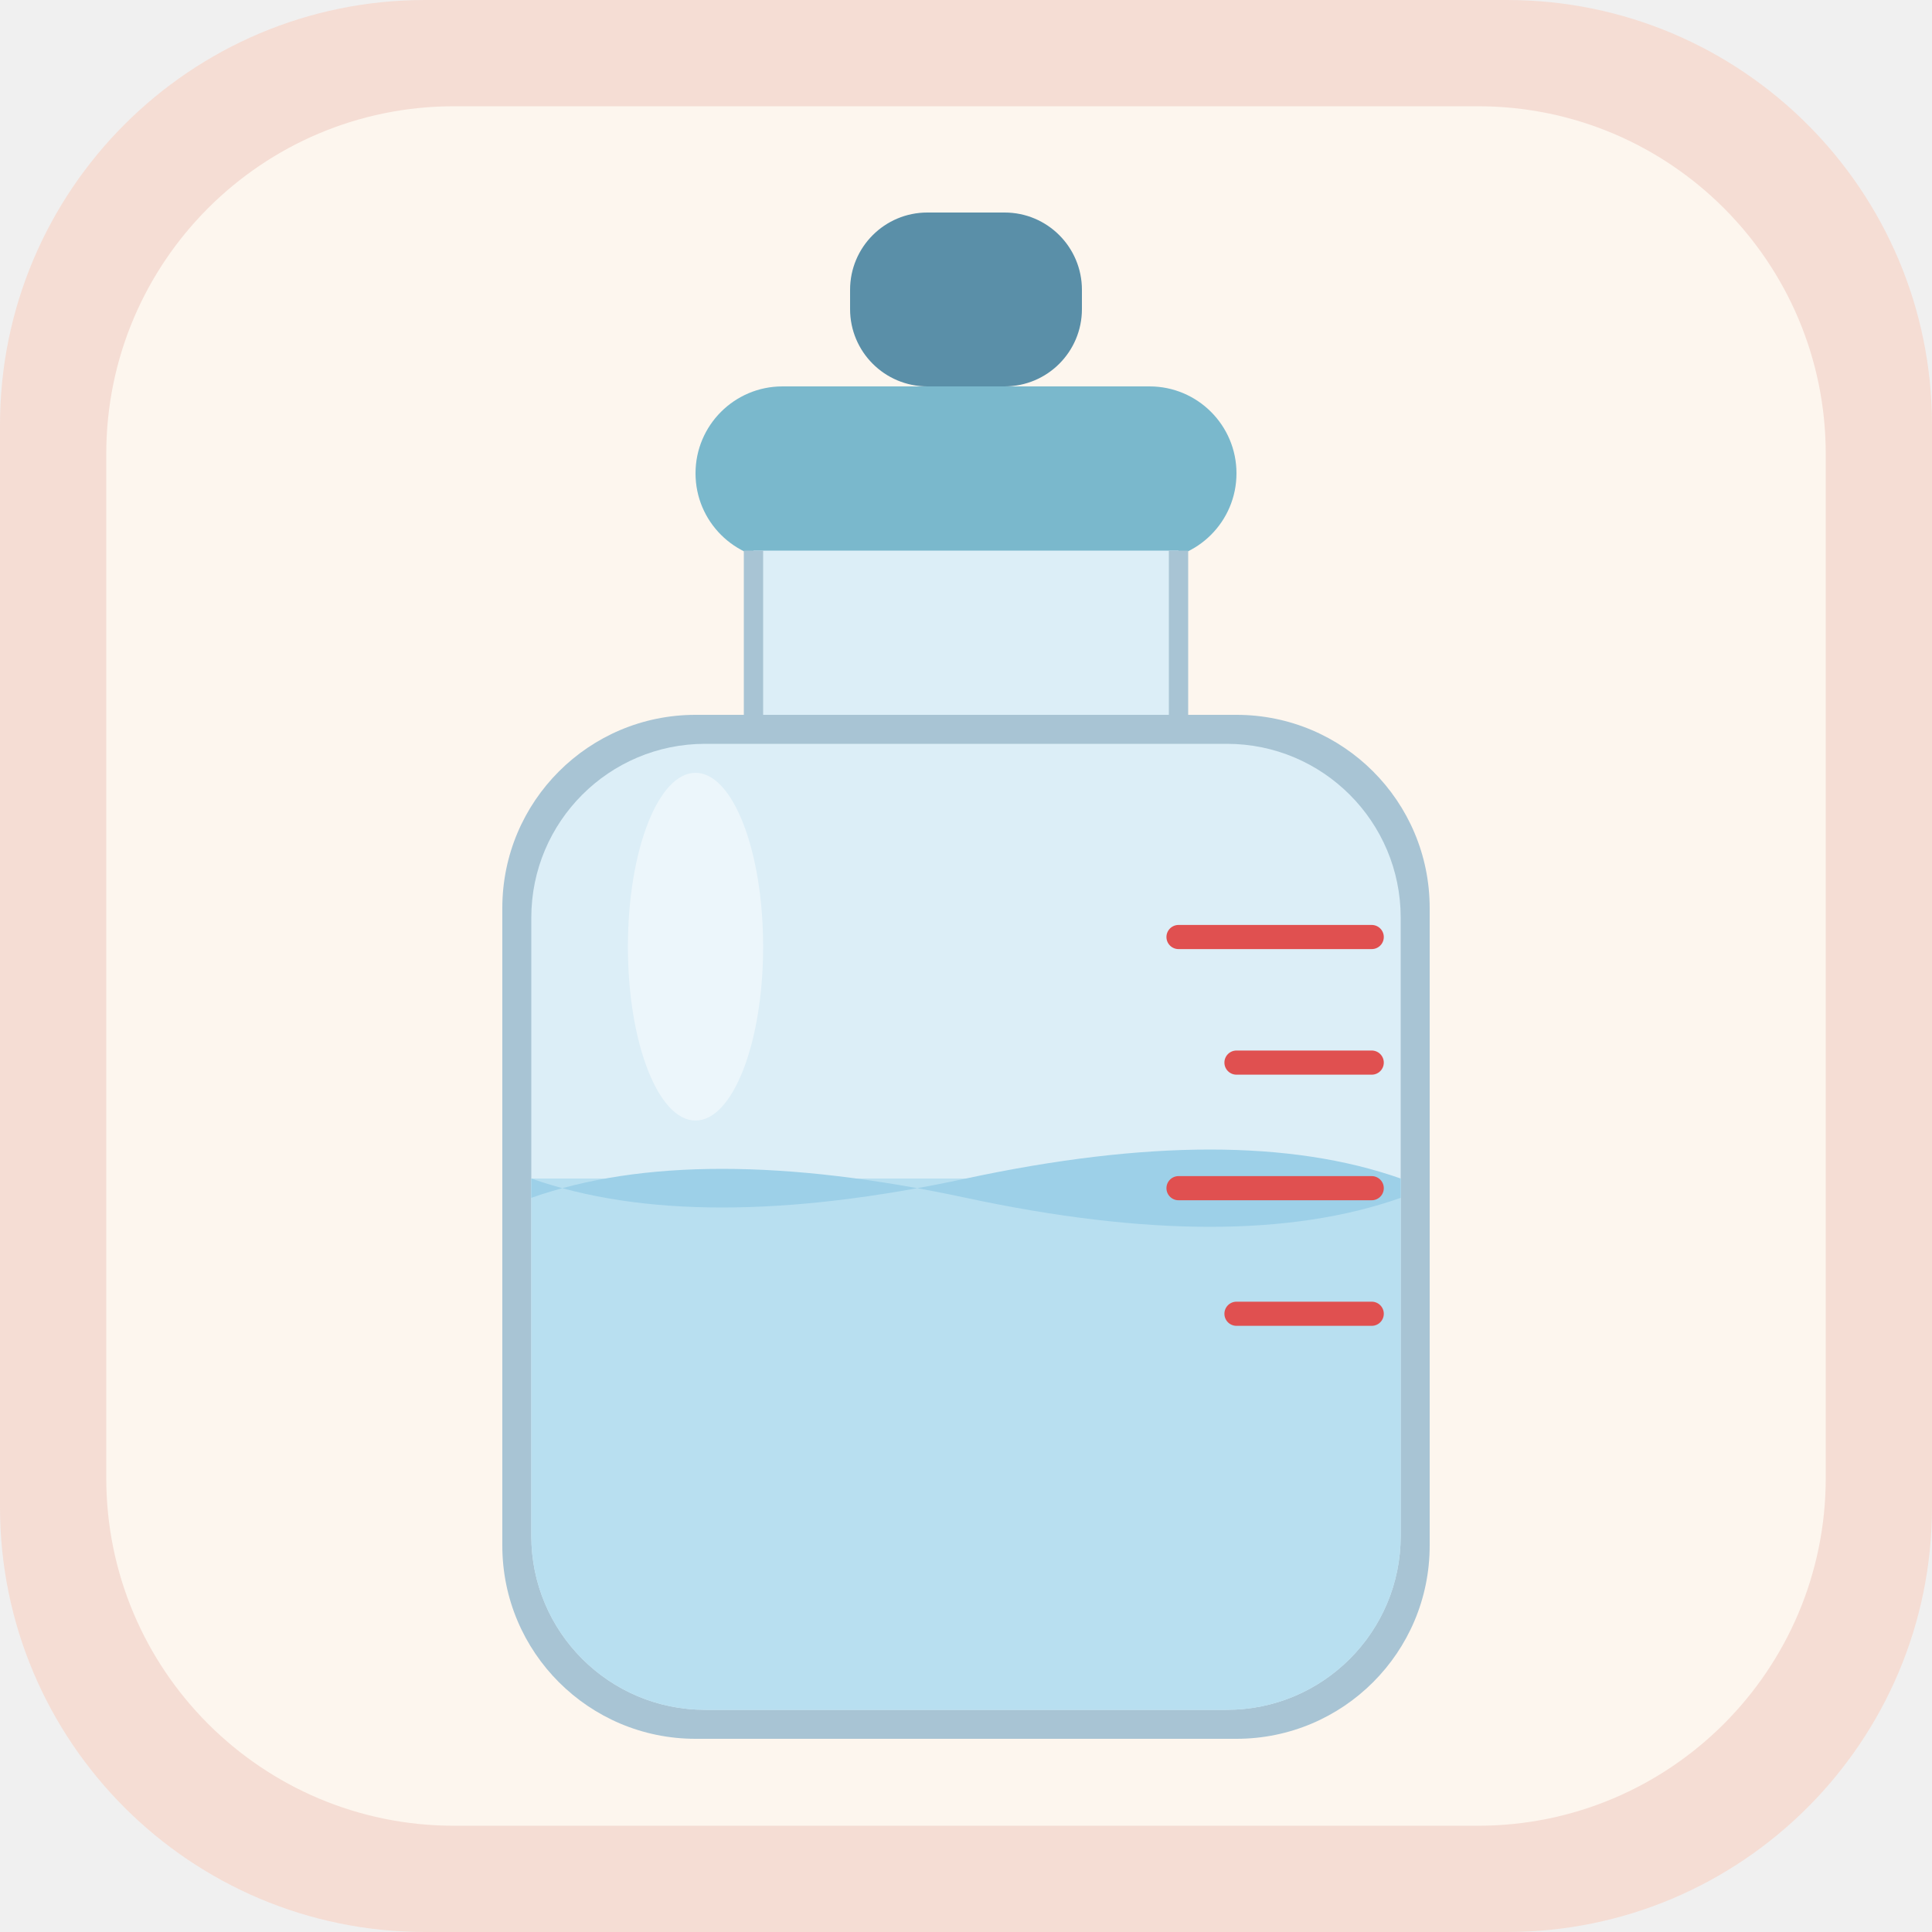
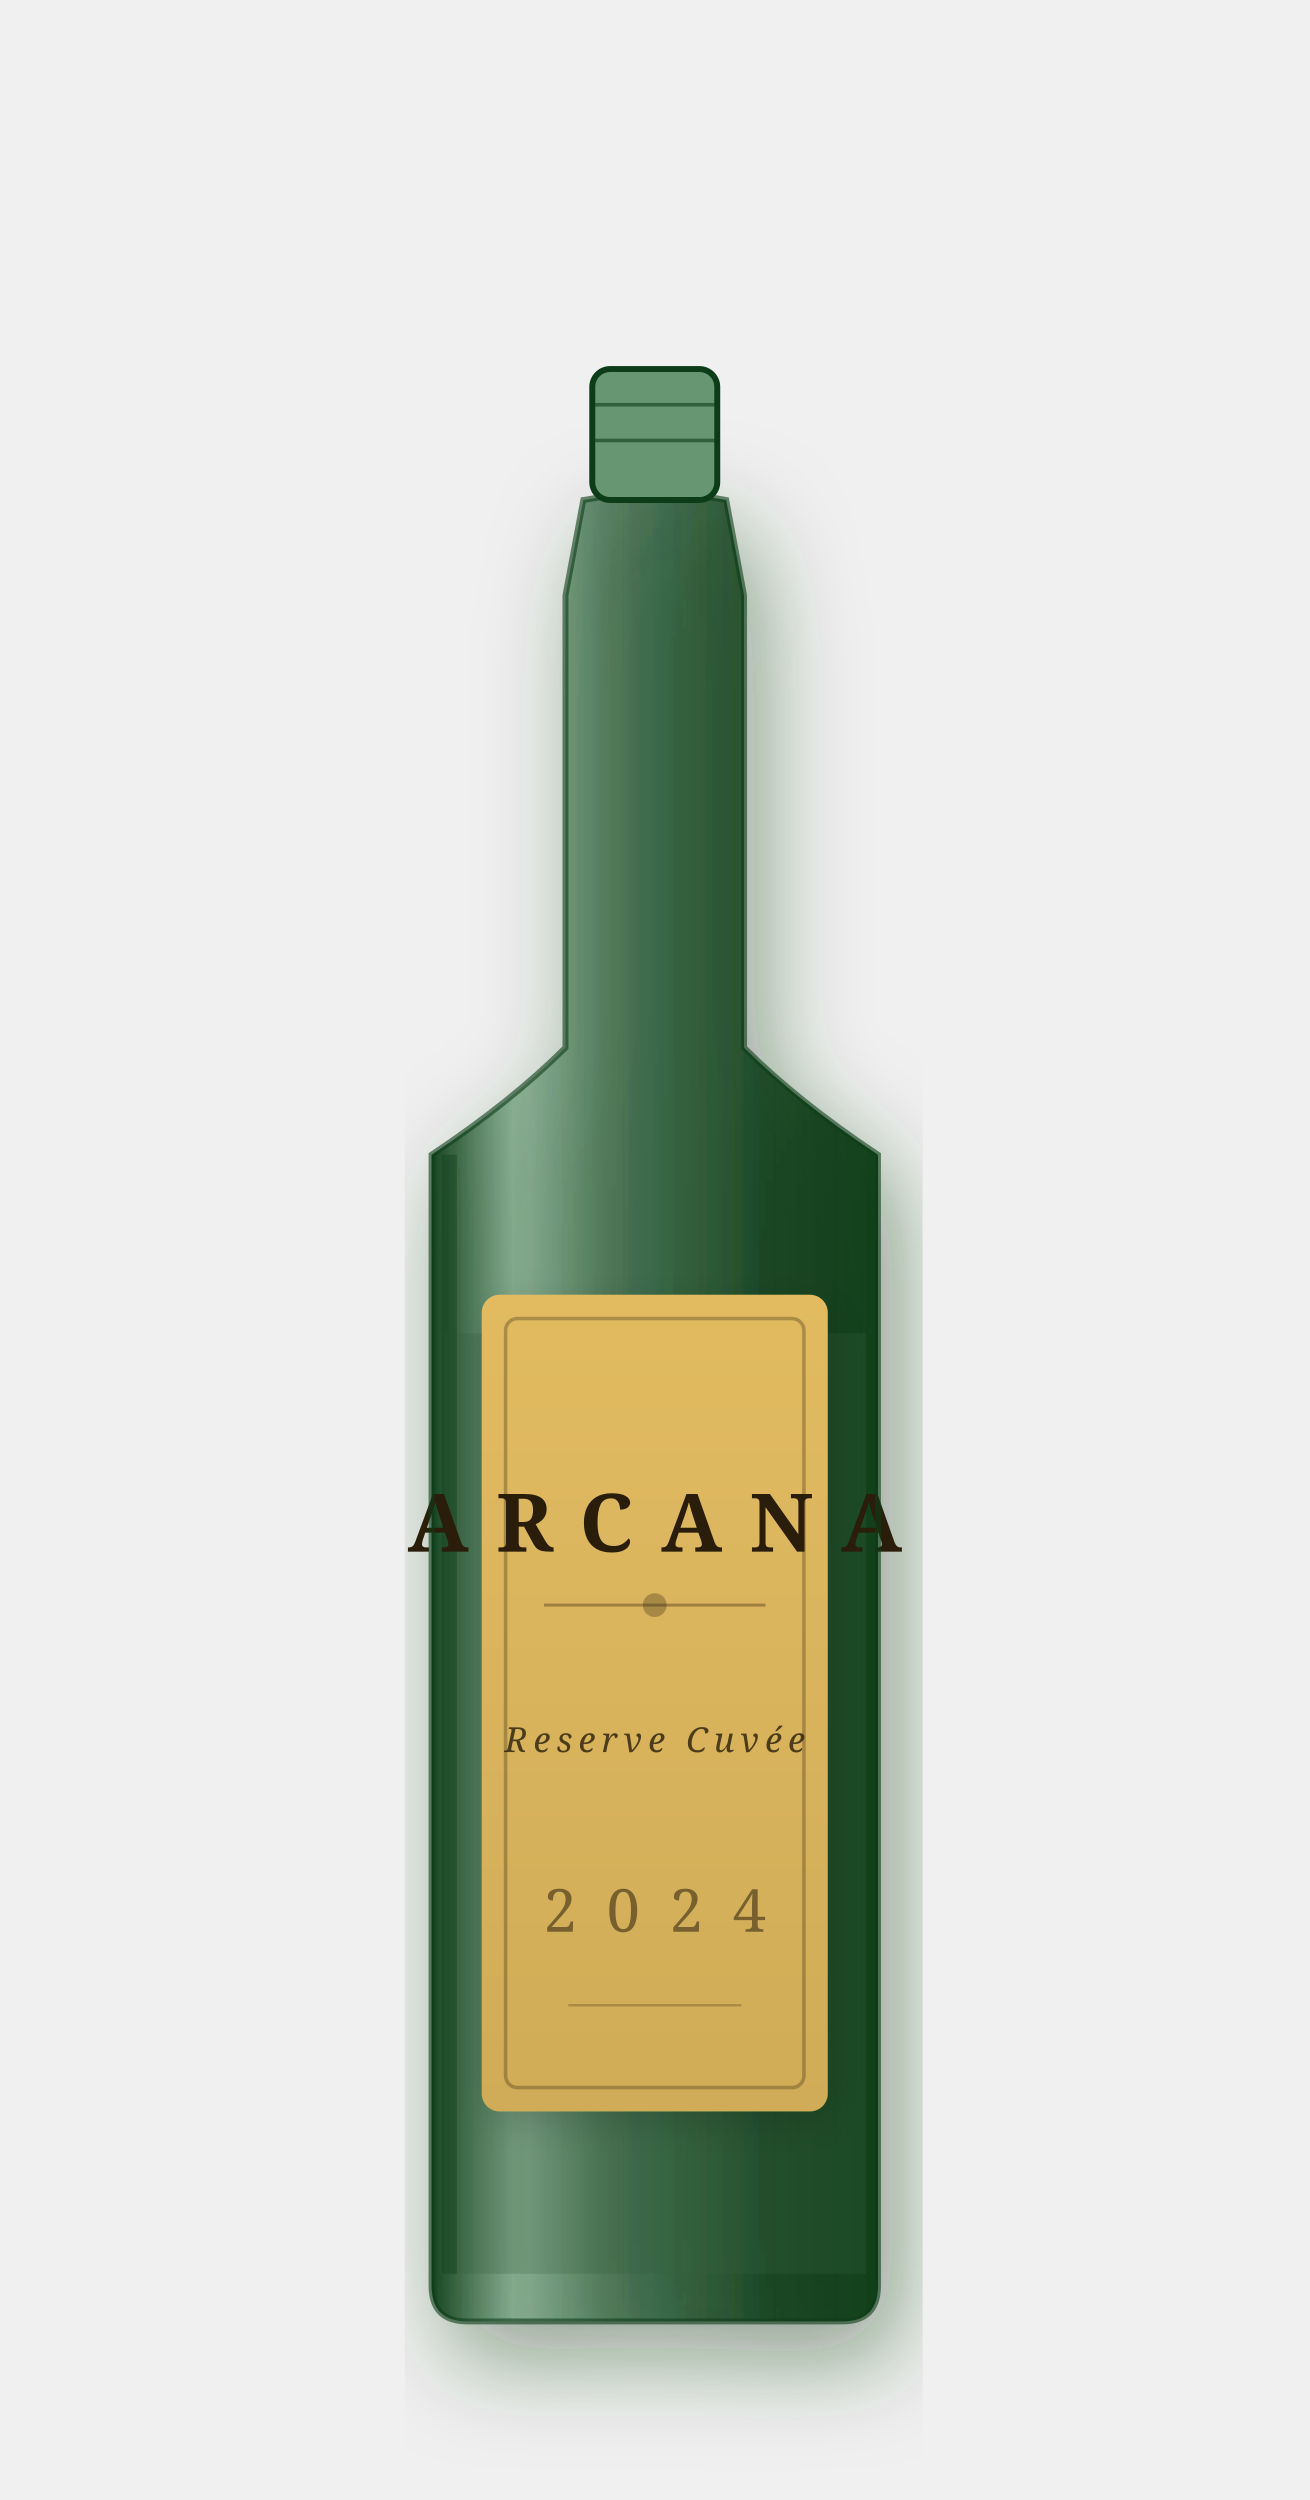
- <svg xmlns="http://www.w3.org/2000/svg" viewBox="0 0 200 200" width="200" height="200">
-   <rect width="200" height="200" rx="44" ry="44" fill="#f5ddd4" />
-   <rect x="11" y="11" width="178" height="178" rx="36" ry="36" fill="#fdf6ee" />
-   <rect x="88" y="22" width="24" height="18" rx="8" ry="8" fill="#5a8fa8" />
-   <rect x="72" y="40" width="56" height="18" rx="9" ry="9" fill="#7ab8cc" />
-   <rect x="78" y="57" width="44" height="20" fill="#dceef7" />
-   <rect x="52" y="74" width="96" height="106" rx="20" ry="20" fill="#a8c4d4" />
-   <rect x="55" y="77" width="90" height="100" rx="18" ry="18" fill="#dceef7" />
-   <clipPath id="bottleClip">
-     <rect x="55" y="77" width="90" height="100" rx="18" ry="18" />
-   </clipPath>
-   <rect x="55" y="122" width="90" height="55" fill="#b8dff0" clip-path="url(#bottleClip)" />
-   <path d="M55 124 Q72 118 100 124 Q128 130 145 124 L145 122 Q128 116 100 122 Q72 128 55 122 Z" fill="#9dd0e8" clip-path="url(#bottleClip)" />
-   <line x1="122" y1="97" x2="142" y2="97" stroke="#e05050" stroke-width="2.5" stroke-linecap="round" />
-   <line x1="128" y1="110" x2="142" y2="110" stroke="#e05050" stroke-width="2.5" stroke-linecap="round" />
-   <line x1="122" y1="123" x2="142" y2="123" stroke="#e05050" stroke-width="2.5" stroke-linecap="round" />
-   <line x1="128" y1="136" x2="142" y2="136" stroke="#e05050" stroke-width="2.5" stroke-linecap="round" />
-   <line x1="78" y1="57" x2="78" y2="76" stroke="#a8c4d4" stroke-width="2" />
-   <line x1="122" y1="57" x2="122" y2="76" stroke="#a8c4d4" stroke-width="2" />
-   <line x1="78" y1="75" x2="122" y2="75" stroke="#a8c4d4" stroke-width="1.5" />
-   <ellipse cx="72" cy="98" rx="7" ry="18" fill="white" opacity="0.45" />
+ <svg xmlns="http://www.w3.org/2000/svg" id="bottle512" width="220" height="420" viewBox="0 0 220 420">
+   <defs>
+     <linearGradient id="glassGrad" x1="0%" y1="0%" x2="100%" y2="0%">
+       <stop offset="0%" stop-color="#0c3c18" stop-opacity="0.95" />
+       <stop offset="18%" stop-color="#669672" stop-opacity="0.9" />
+       <stop offset="45%" stop-color="#2a5a36" stop-opacity="0.85" />
+       <stop offset="75%" stop-color="#0c3c18" stop-opacity="0.92" />
+       <stop offset="100%" stop-color="#0c3c18" stop-opacity="0.98" />
+     </linearGradient>
+     <linearGradient id="sheenGrad" x1="0%" y1="0%" x2="100%" y2="0%">
+       <stop offset="0%" stop-color="white" stop-opacity="0" />
+       <stop offset="22%" stop-color="white" stop-opacity="0.18" />
+       <stop offset="38%" stop-color="white" stop-opacity="0.06" />
+       <stop offset="100%" stop-color="white" stop-opacity="0" />
+     </linearGradient>
+     <linearGradient id="labelGrad" x1="0%" y1="0%" x2="0%" y2="100%">
+       <stop offset="0%" stop-color="#e2bb60" />
+       <stop offset="100%" stop-color="#d0ac58" />
+     </linearGradient>
+     <filter id="shadow">
+       <feDropShadow dx="3" dy="6" stdDeviation="8" flood-color="#0c3c18" flood-opacity="0.5" />
+     </filter>
+     <filter id="labelShadow">
+       <feDropShadow dx="1" dy="2" stdDeviation="3" flood-color="#000" flood-opacity="0.15" />
+     </filter>
+     <clipPath id="bottleClip">
+       <path d="     M 110 82     L 98 84     L 95 100     L 95 176     Q 86 185       72.5 194     L 72.5 384     Q 72.5 390 78.5 390     L 141.5 390     Q 147.5 390 147.5 384     L 147.5 194     Q 134 185       125 176     L 125 100     L 122 84     Z   " />
+     </clipPath>
+   </defs>
+   <path d="     M 110 82     L 98 84     L 95 100     L 95 176     Q 86 185       72.5 194     L 72.5 384     Q 72.5 390 78.5 390     L 141.5 390     Q 147.5 390 147.5 384     L 147.5 194     Q 134 185       125 176     L 125 100     L 122 84     Z   " fill="url(#glassGrad)" filter="url(#shadow)" />
+   <rect x="74.5" y="224" width="71" height="158" clip-path="url(#bottleClip)" fill="#2a5a36" opacity="0.35" />
+   <path d="     M 110 82     L 98 84     L 95 100     L 95 176     Q 86 185       72.5 194     L 72.5 384     Q 72.5 390 78.5 390     L 141.5 390     Q 147.5 390 147.5 384     L 147.5 194     Q 134 185       125 176     L 125 100     L 122 84     Z   " fill="url(#sheenGrad)" clip-path="url(#bottleClip)" />
+   <path d="M 75.5 194 L 75.5 382" stroke="#0c3c18" stroke-width="2.5" opacity="0.4" clip-path="url(#bottleClip)" />
+   <rect x="80.938" y="217.52" width="58.125" height="137.2" rx="3" fill="url(#labelGrad)" filter="url(#labelShadow)" clip-path="url(#bottleClip)" />
+   <rect x="84.938" y="221.52" width="50.125" height="129.2" rx="2" fill="none" stroke="#2a1e0a" stroke-width="0.6" opacity="0.3" />
+   <text x="110" y="260.68" text-anchor="middle" font-family="'Cormorant Garamond',serif" font-size="13.562" font-weight="600" letter-spacing="4.667" fill="#2a1e0a">ARCANA</text>
+   <line x1="91.4" y1="269.656" x2="128.6" y2="269.656" stroke="#2a1e0a" stroke-width="0.5" opacity="0.35" />
+   <circle cx="110" cy="269.656" r="2" fill="#2a1e0a" opacity="0.3" />
+   <text x="110" y="294.352" text-anchor="middle" font-family="'Cormorant Garamond',serif" font-size="5.812" font-style="italic" letter-spacing="1" fill="#2a1e0a" opacity="0.8">Reserve Cuvée</text>
+   <text x="110" y="324.536" text-anchor="middle" font-family="'Cormorant Garamond',serif" font-size="10" letter-spacing="5" fill="#2a1e0a" opacity="0.55">2024</text>
+   <line x1="95.469" y1="336.884" x2="124.531" y2="336.884" stroke="#2a1e0a" stroke-width="0.4" opacity="0.25" />
+   <path d="     M 110 82     L 98 84     L 95 100     L 95 176     Q 86 185       72.5 194     L 72.5 384     Q 72.5 390 78.5 390     L 141.5 390     Q 147.5 390 147.5 384     L 147.5 194     Q 134 185       125 176     L 125 100     L 122 84     Z   " fill="none" stroke="#0c3c18" stroke-width="1" opacity="0.6" />
+   <rect x="99.5" y="62" width="21" height="22" rx="3" fill="#669672" stroke="#0c3c18" stroke-width="1" />
+   <line x1="99.5" y1="68" x2="120.5" y2="68" stroke="#0c3c18" stroke-width="0.6" opacity="0.6" />
+   <line x1="99.5" y1="74" x2="120.5" y2="74" stroke="#0c3c18" stroke-width="0.6" opacity="0.6" />
</svg>
